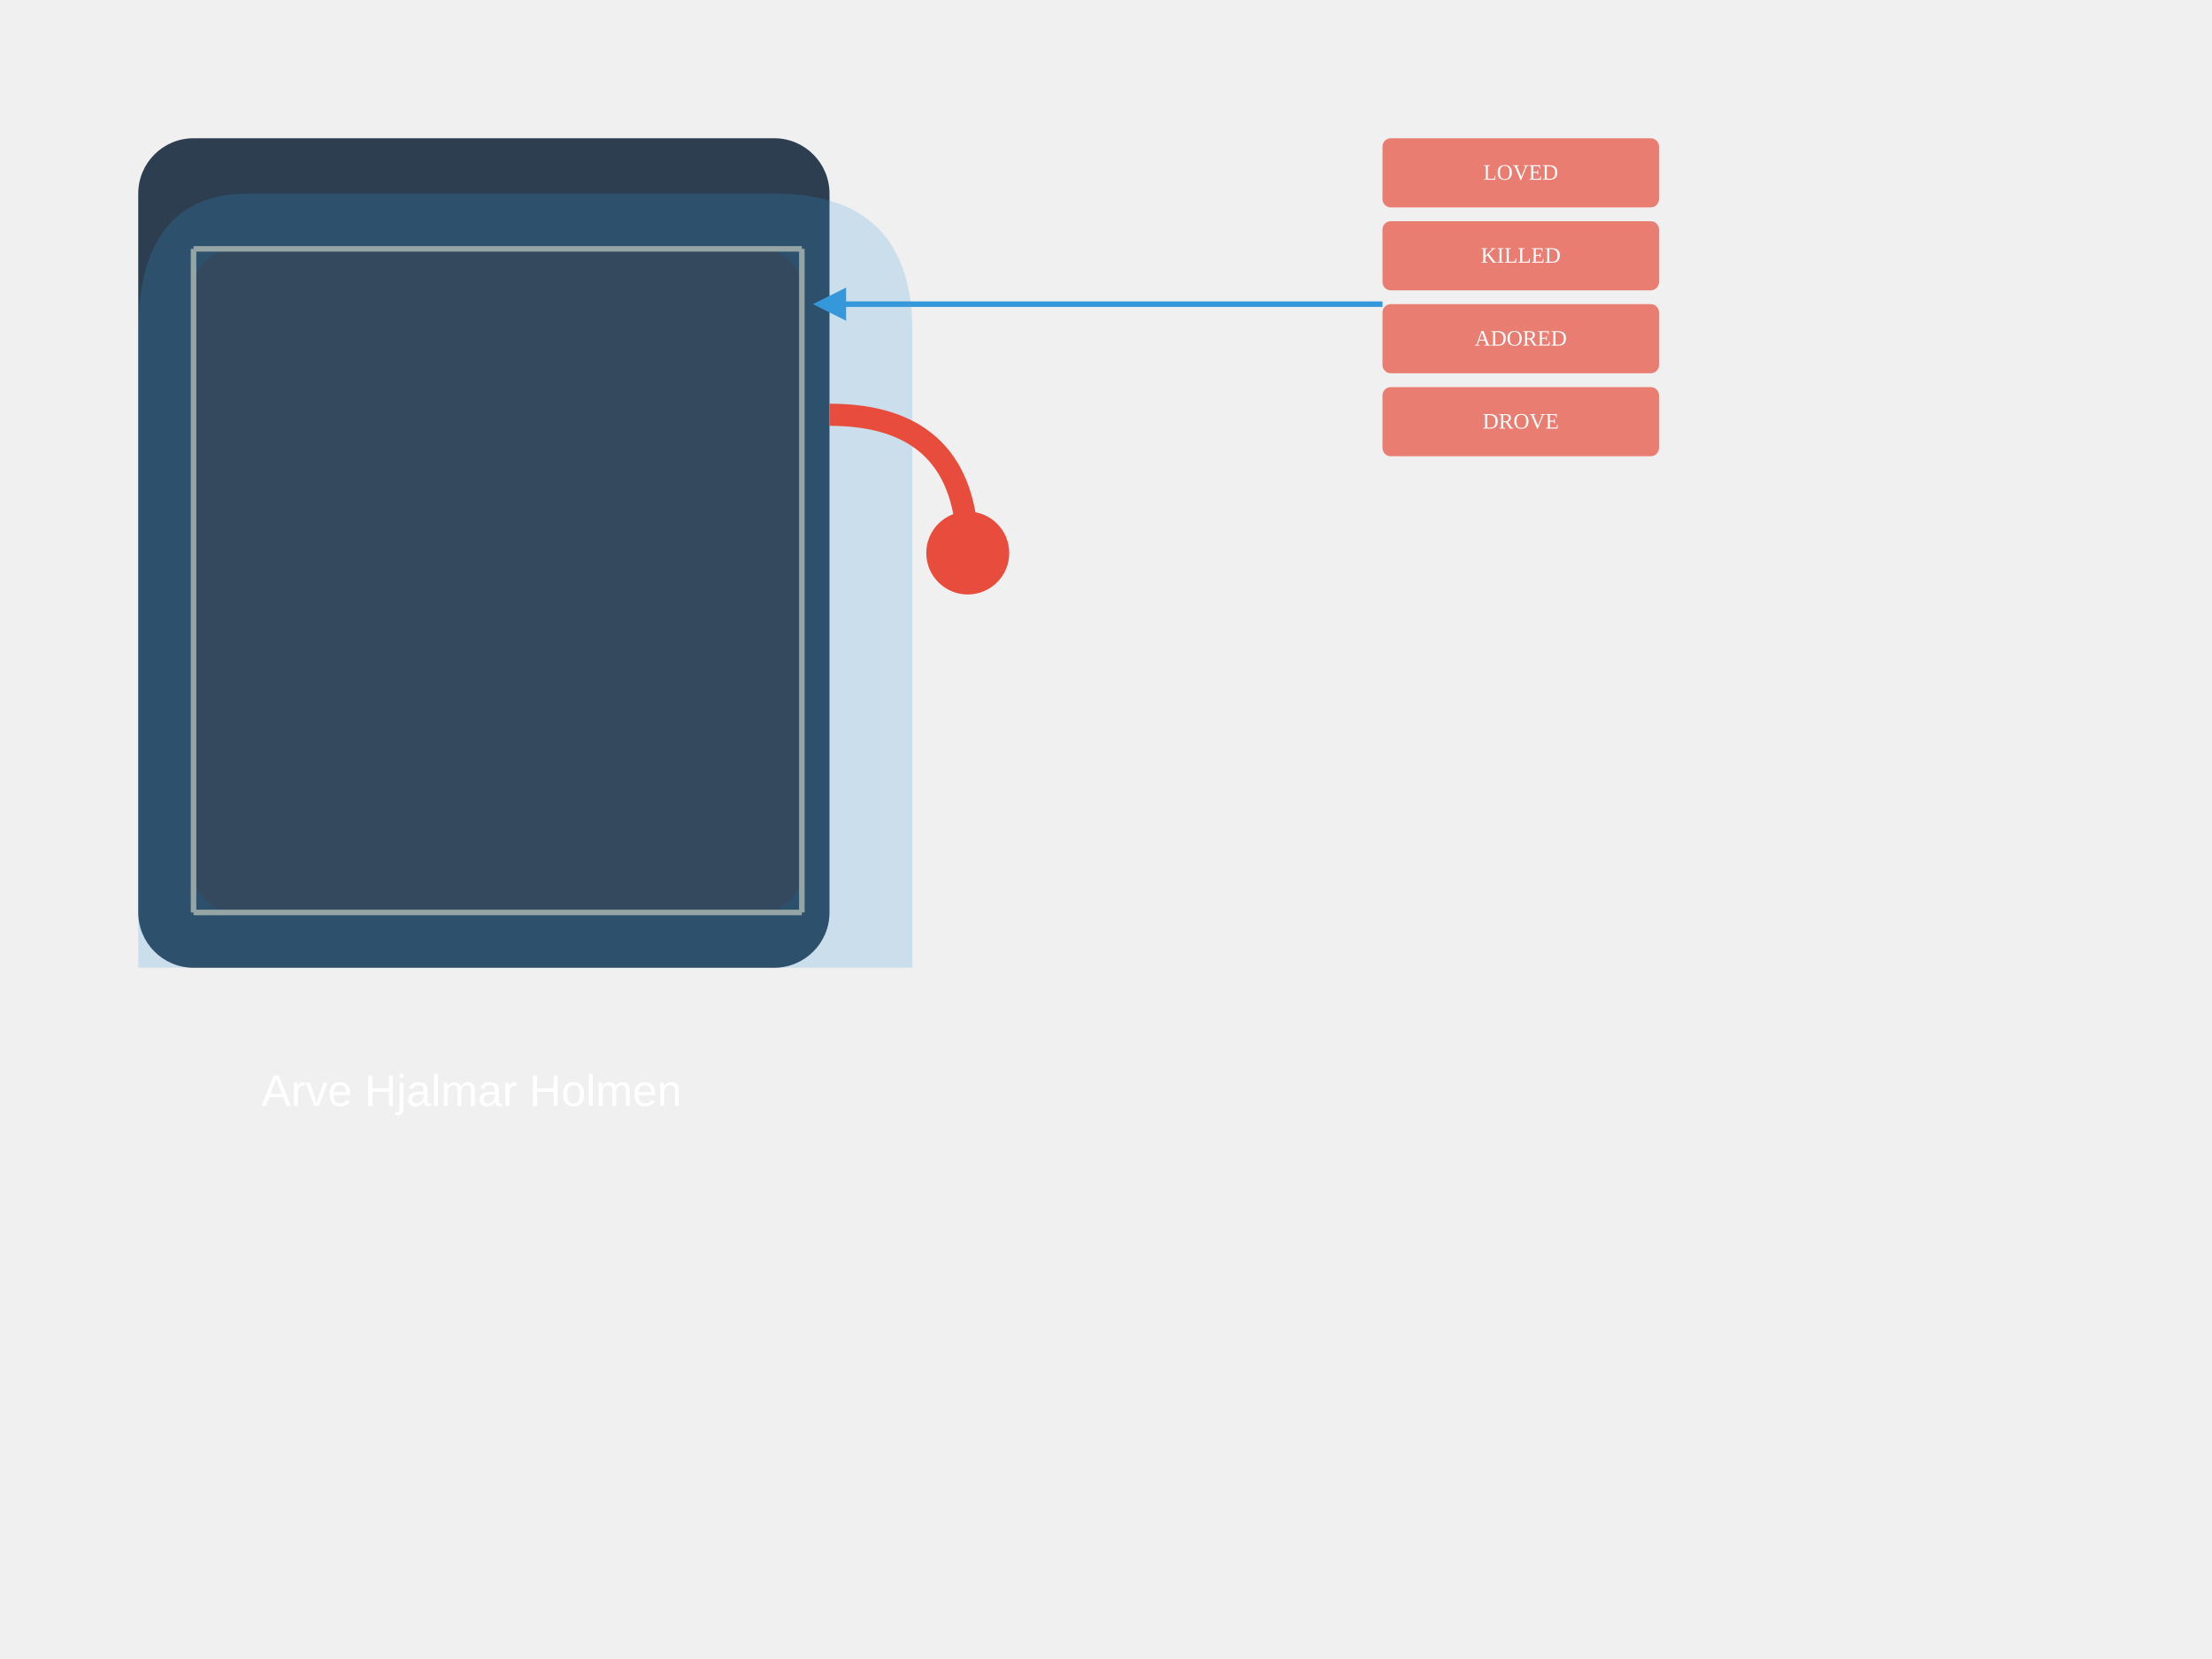
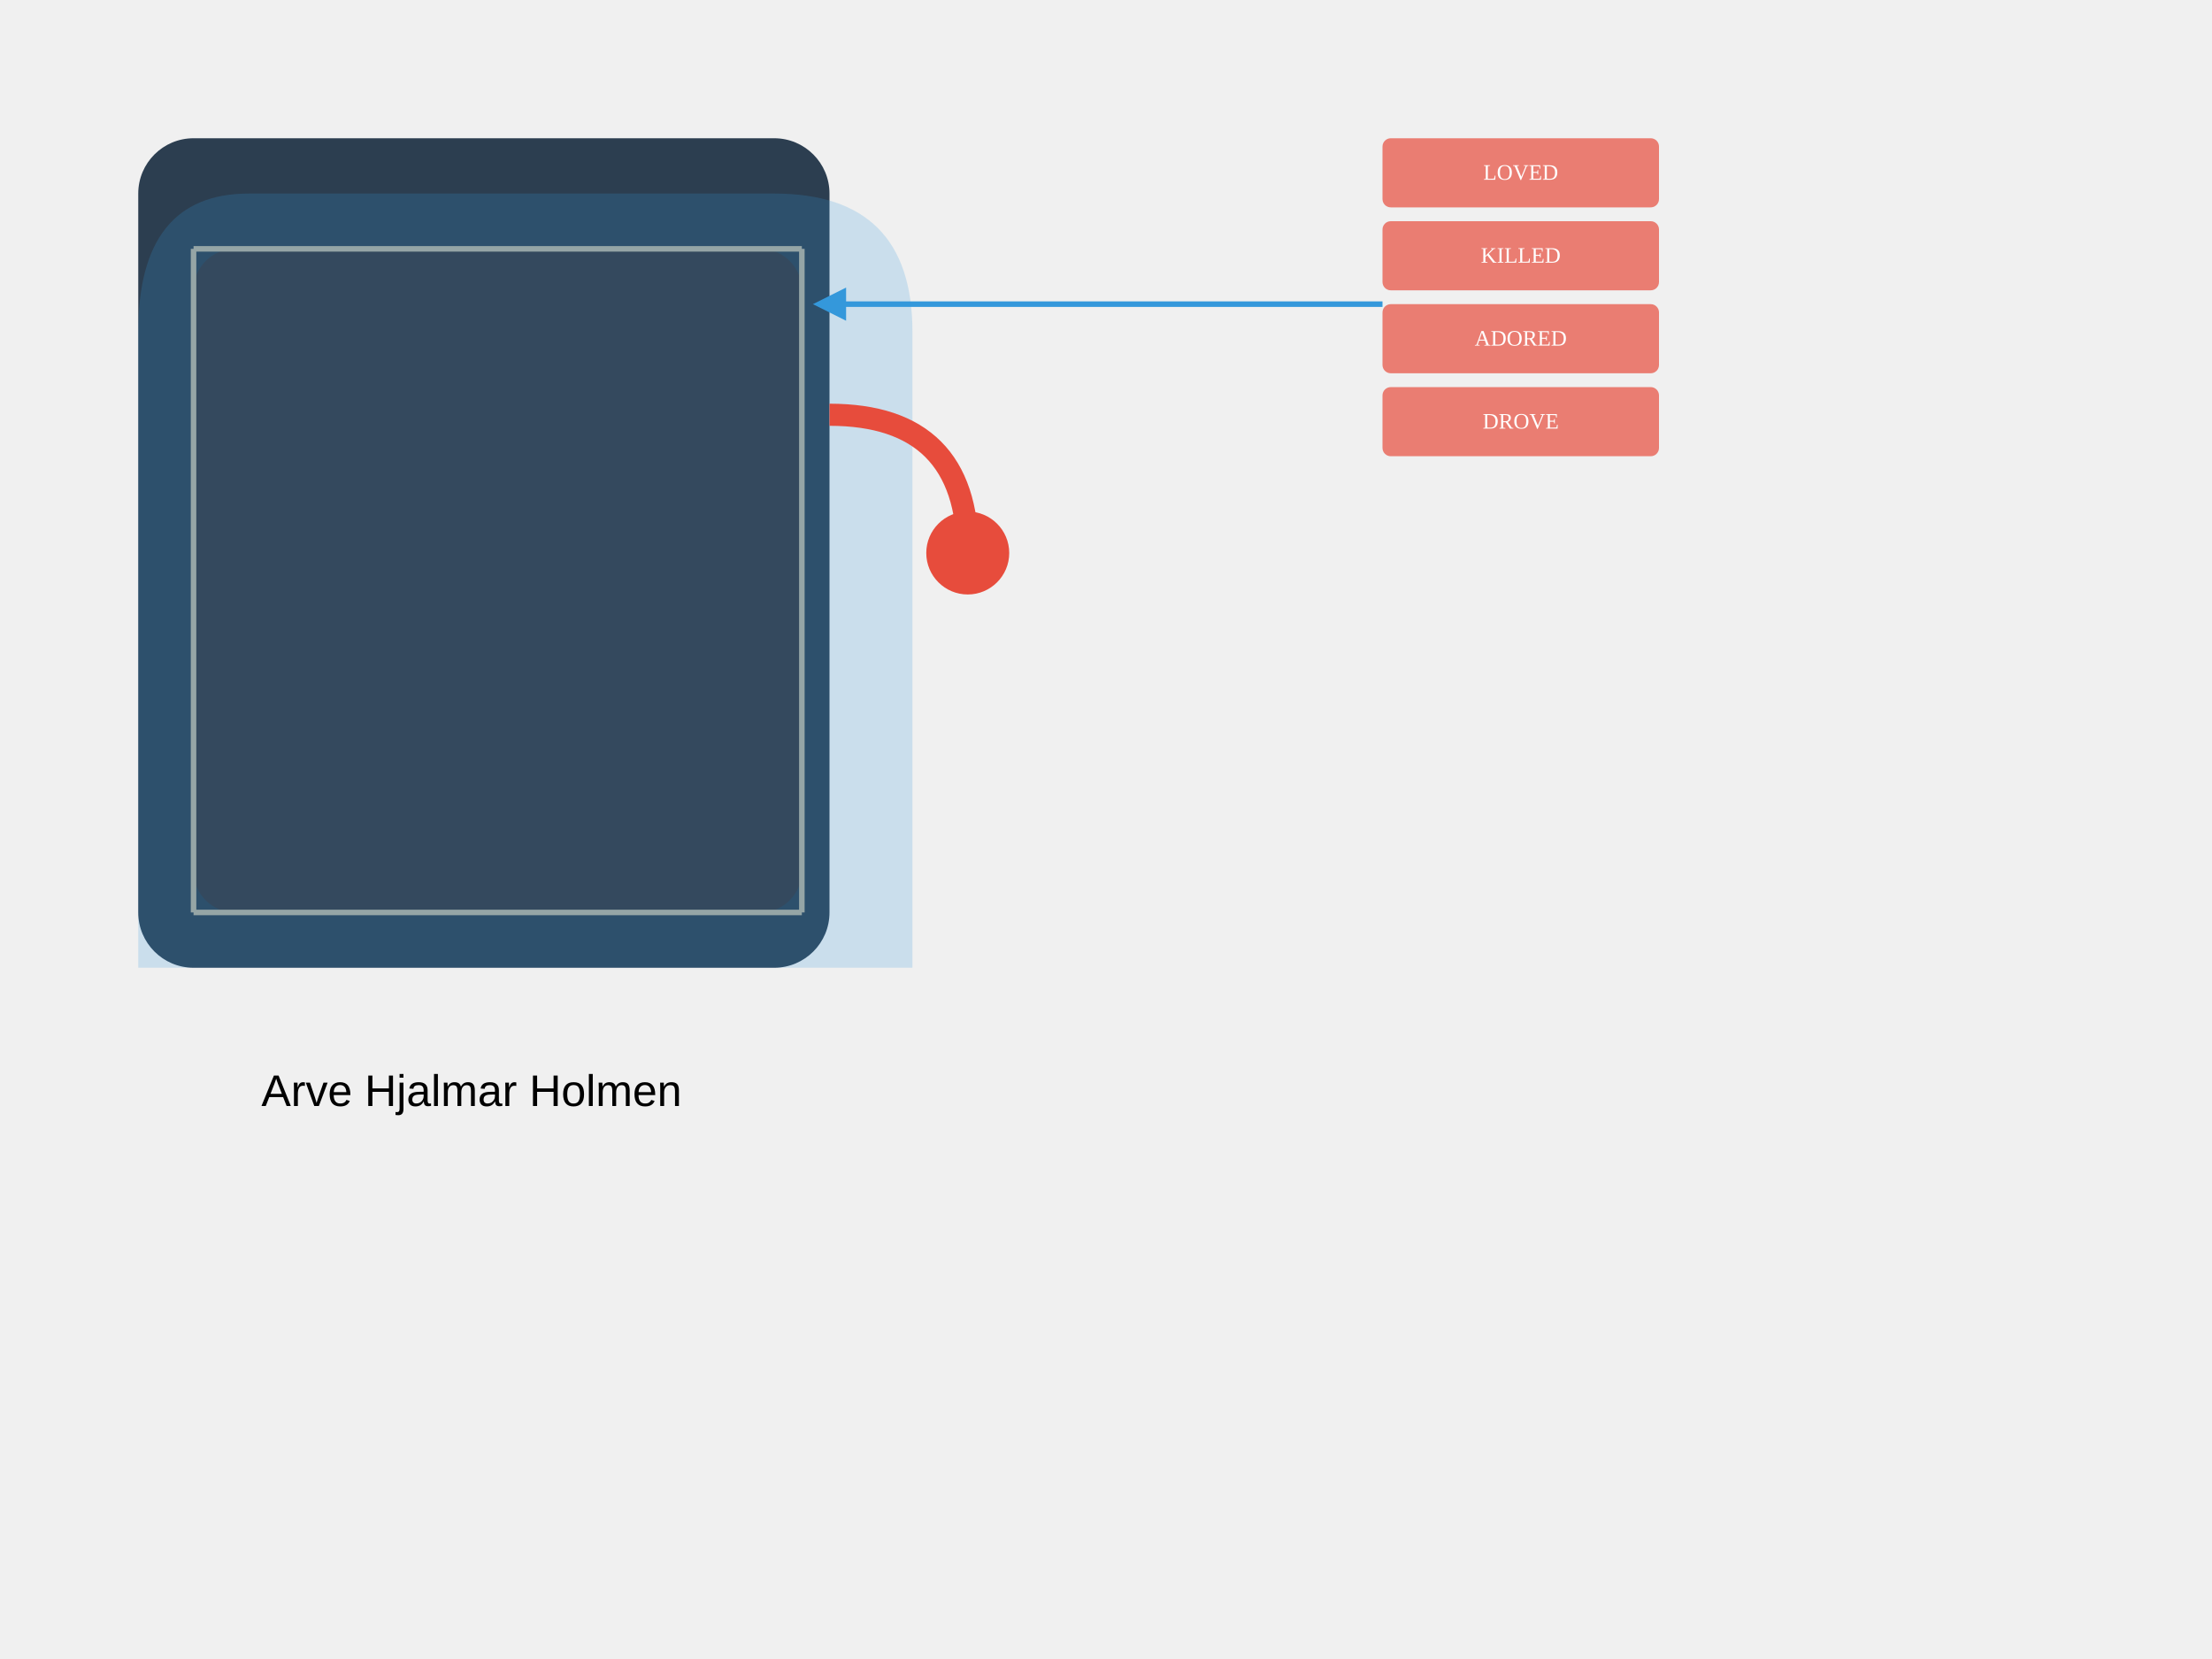
<svg xmlns="http://www.w3.org/2000/svg" viewBox="0 0 800 600" fill="none">
  <defs>
    <marker id="arrow" viewBox="0 0 10 10" refX="5" refY="5" markerWidth="6" markerHeight="6" orient="auto-start-reverse">
      <path d="M 0 0 L 10 5 L 0 10 z" fill="#3498db" />
    </marker>
  </defs>
  <rect id="tombola-body" x="50" y="50" width="250" height="300" rx="20" fill="#2c3e50" />
  <path id="glass-dome" d="M70 70 L280 70 Q330 70 330 120 L330 350 L50 350 L50 120 Q50 70 90 70" fill="#3498db" opacity="0.2" />
  <rect id="inner-frame" x="70" y="90" width="220" height="240" rx="15" fill="#34495e" />
  <path d="M70 90 L290 90" stroke="#95a5a6" stroke-width="2" />
  <path d="M70 330 L290 330" stroke="#95a5a6" stroke-width="2" />
  <path d="M70 90 L70 330" stroke="#95a5a6" stroke-width="2" />
  <path d="M290 90 L290 330" stroke="#95a5a6" stroke-width="2" />
-   <text x="175" y="400" text-anchor="middle" fill="white" font-size="16" font-family="Arial">
+   <text x="175" y="400" text-anchor="middle" fill="black" font-size="16" font-family="Arial">
    <tspan>Arve Hjalmar Holmen</tspan>
    <animate attributeName="opacity" values="1;0" begin="10s" dur="0.1s" fill="freeze" />
    <animate attributeName="opacity" values="0;1" begin="15s" dur="0.1s" fill="freeze" />
  </text>
-   <text x="175" y="400" text-anchor="middle" fill="white" font-size="16" font-family="Arial" opacity="0">
+   <text x="175" y="400" text-anchor="middle" fill="black" font-size="16" font-family="Arial" opacity="0">
    <tspan>Arve Hjalmar Holmen killed</tspan>
    <animate attributeName="opacity" values="0;1" begin="10s" dur="0.1s" fill="freeze" />
    <animate attributeName="opacity" values="1;0" begin="15s" dur="0.1s" fill="freeze" />
  </text>
  <g id="handle">
    <path d="M300 150 Q350 150 350 200" stroke="#e74c3c" stroke-width="8" fill="none">
      <animateTransform attributeName="transform" type="rotate" from="0 350 200" to="180 350 200" begin="6s" dur="1s" fill="freeze" />
      <animateTransform attributeName="transform" type="rotate" from="180 350 200" to="0 350 200" begin="10s" dur="1s" fill="freeze" />
    </path>
    <circle cx="350" cy="200" r="15" fill="#e74c3c">
      <animateTransform attributeName="transform" type="rotate" from="0 350 200" to="180 350 200" begin="6s" dur="1s" fill="freeze" />
      <animateTransform attributeName="transform" type="rotate" from="180 350 200" to="0 350 200" begin="10s" dur="1s" fill="freeze" />
    </circle>
  </g>
  <g id="ticket-list" transform="translate(500, 50)">
    <g id="ticket-1" class="ticket">
      <animateTransform attributeName="transform" type="translate" from="0 0" to="-410 44" begin="5s; 15s" dur="1s" fill="freeze" />
      <rect x="0" y="0" width="100" height="25" rx="3" fill="#e74c3c" opacity="0.7" />
      <text x="50" y="15" text-anchor="middle" fill="white" font-size="8">LOVED</text>
    </g>
    <g id="ticket-2" class="ticket">
      <animateTransform attributeName="transform" type="translate" from="0 0" to="-410 74" begin="5s; 15s" dur="1s" fill="freeze" />
      <animateTransform attributeName="transform" type="translate" from="-410 74" to="-410 350" begin="10s" dur="1s" fill="freeze" />
      <rect x="0" y="30" width="100" height="25" rx="3" fill="#e74c3c" opacity="0.7">
        <animate attributeName="fill" values="#e74c3c;#1a5276;#e74c3c" begin="10s; 15s" dur="0.1s" fill="freeze" />
      </rect>
      <text x="50" y="45" text-anchor="middle" fill="white" font-size="8">KILLED</text>
    </g>
    <g id="ticket-3" class="ticket">
      <animateTransform attributeName="transform" type="translate" from="0 0" to="-410 104" begin="5s; 15s" dur="1s" fill="freeze" />
      <rect x="0" y="60" width="100" height="25" rx="3" fill="#e74c3c" opacity="0.7" />
      <text x="50" y="75" text-anchor="middle" fill="white" font-size="8">ADORED</text>
    </g>
    <g id="ticket-4" class="ticket">
      <animateTransform attributeName="transform" type="translate" from="0 0" to="-410 134" begin="5s; 15s" dur="1s" fill="freeze" />
      <rect x="0" y="90" width="100" height="25" rx="3" fill="#e74c3c" opacity="0.7" />
      <text x="50" y="105" text-anchor="middle" fill="white" font-size="8">DROVE</text>
    </g>
  </g>
  <path id="arrow-path" d="M500 110 L300 110" stroke="#3498db" stroke-width="2" marker-end="url(#arrow)">
    <animate attributeName="opacity" values="1;0" begin="5s; 15s" dur="0.1s" fill="freeze" />
  </path>
</svg>
